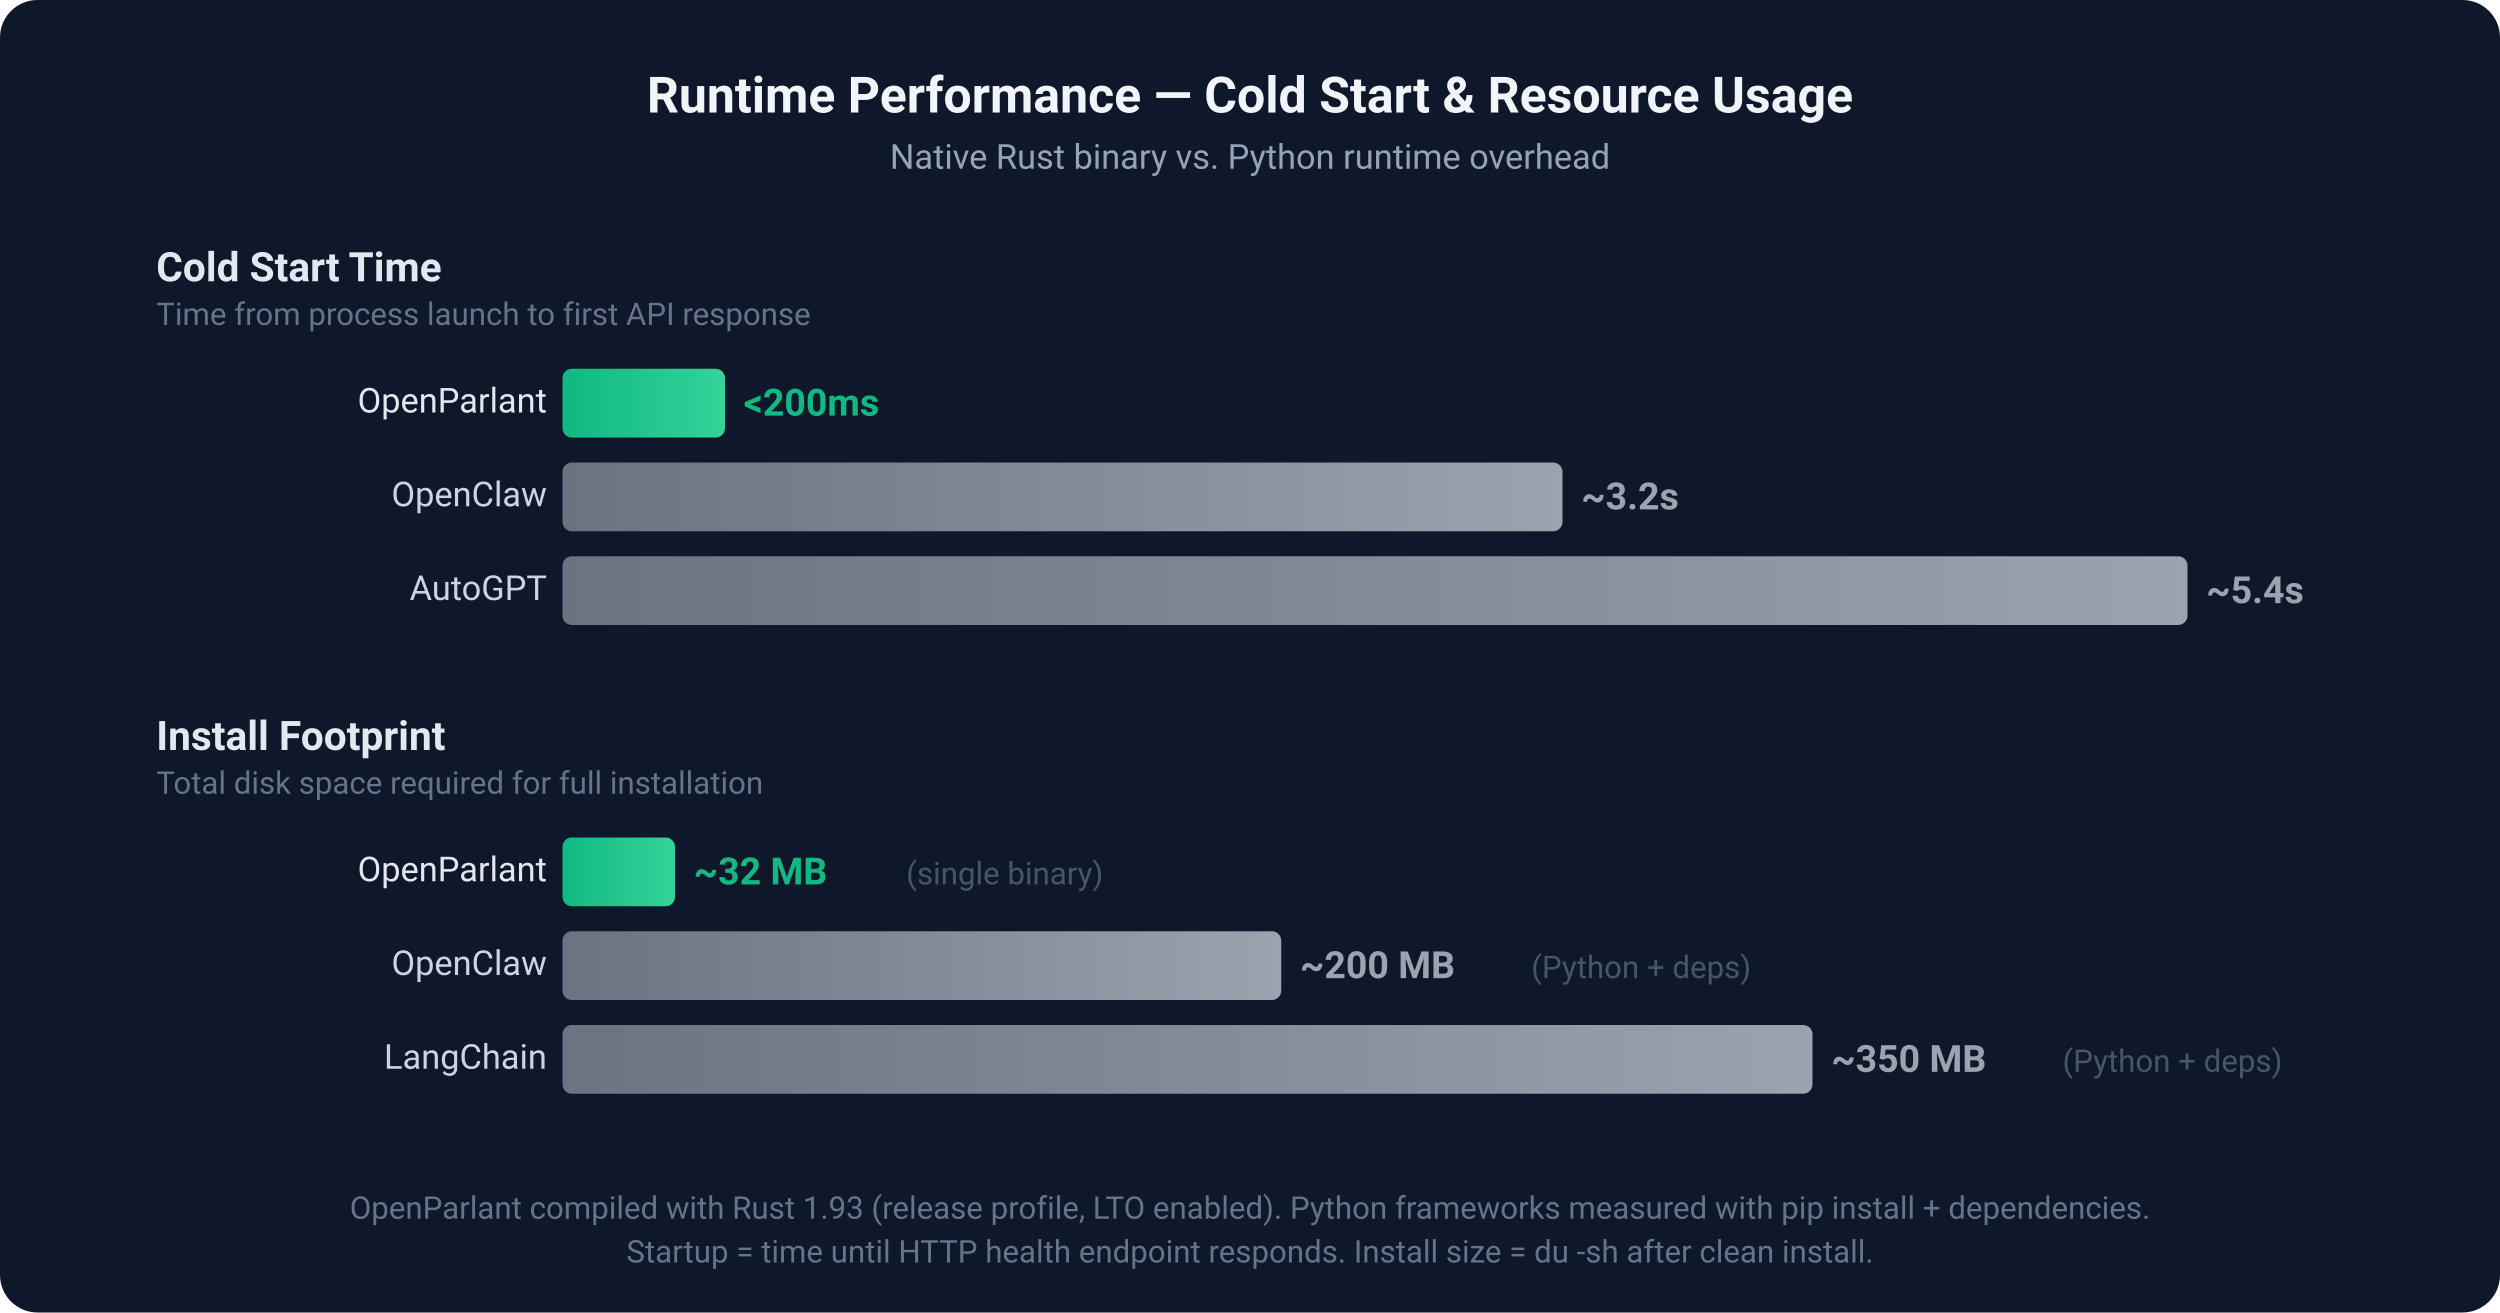
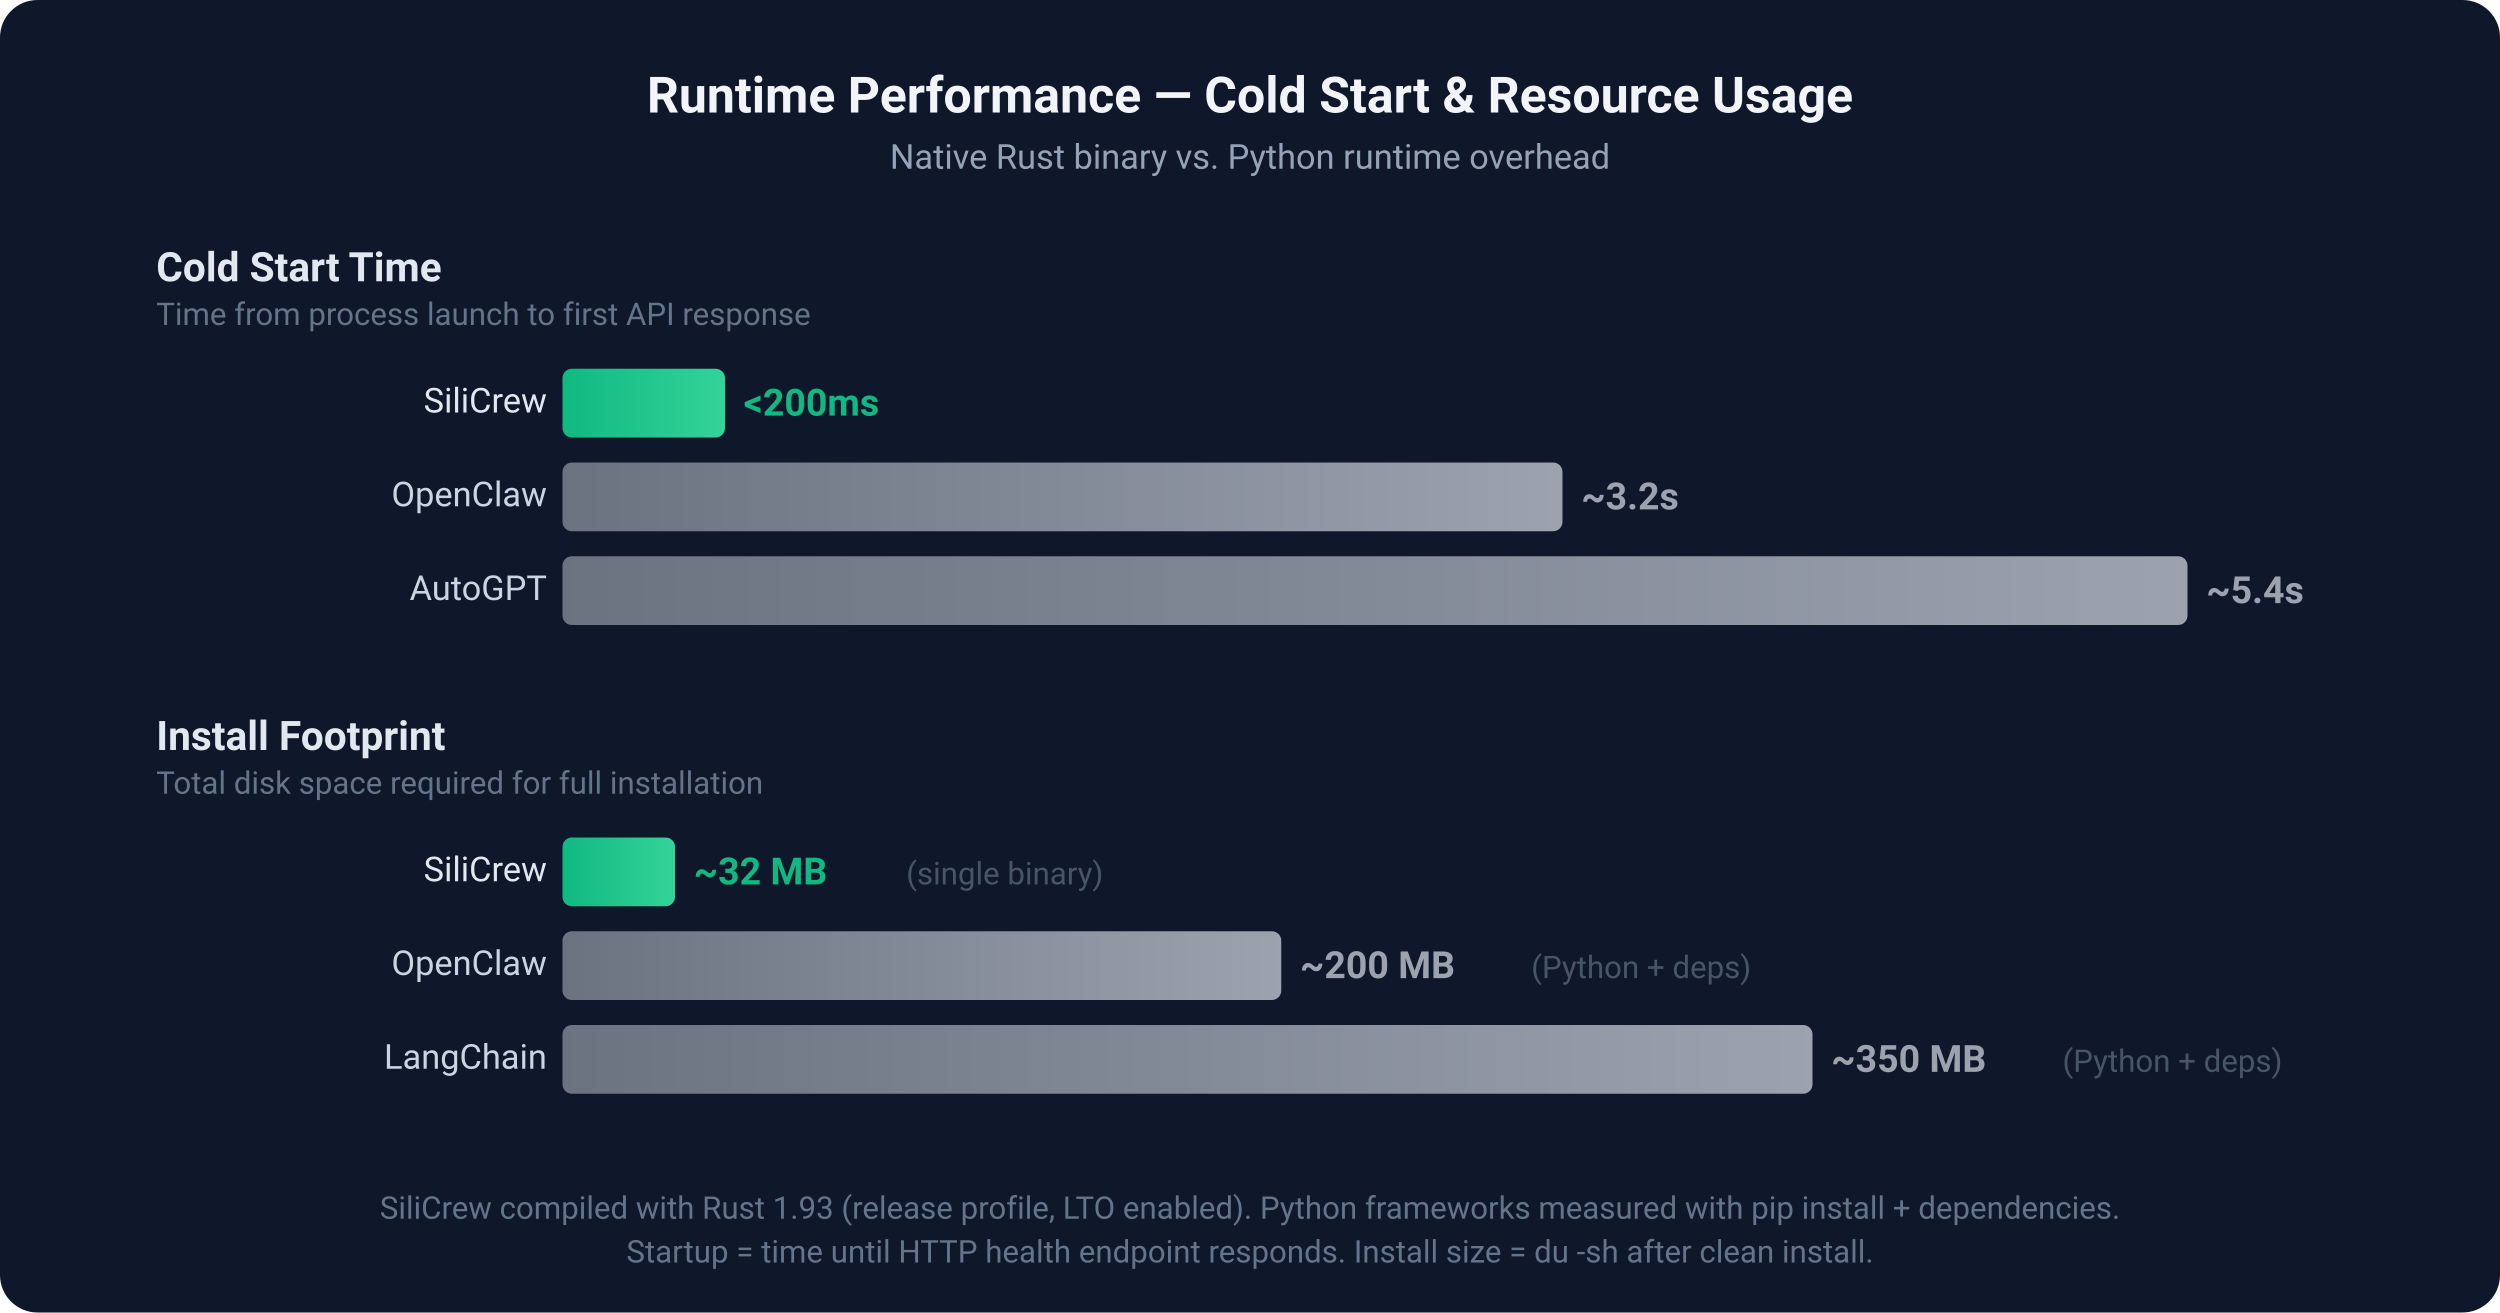
<svg xmlns="http://www.w3.org/2000/svg" viewBox="0 0 800 420" font-family="-apple-system,BlinkMacSystemFont,'Segoe UI',Roboto,Helvetica,Arial,sans-serif">
  <defs>
    <linearGradient id="pf" x1="0" y1="0" x2="1" y2="0">
      <stop offset="0%" stop-color="#10b981" />
      <stop offset="100%" stop-color="#34d399" />
    </linearGradient>
    <linearGradient id="pg" x1="0" y1="0" x2="1" y2="0">
      <stop offset="0%" stop-color="#6b7280" />
      <stop offset="100%" stop-color="#9ca3af" />
    </linearGradient>
  </defs>
  <rect width="800" height="420" rx="12" fill="#0f172a" />
  <text x="400" y="36" text-anchor="middle" fill="#f1f5f9" font-size="16" font-weight="700">Runtime Performance — Cold Start &amp; Resource Usage</text>
  <text x="400" y="54" text-anchor="middle" fill="#94a3b8" font-size="11">Native Rust binary vs. Python runtime overhead</text>
  <text x="50" y="90" fill="#e2e8f0" font-size="13" font-weight="600">Cold Start Time</text>
  <text x="50" y="104" fill="#64748b" font-size="10">Time from process launch to first API response</text>
-   <text x="175" y="132" text-anchor="end" fill="#e2e8f0" font-size="11">OpenParlant</text>
+   <text x="175" y="132" text-anchor="end" fill="#e2e8f0" font-size="11">SiliCrew</text>
  <rect x="180" y="118" width="52" height="22" rx="3" fill="url(#pf)" />
  <text x="238" y="133" fill="#10b981" font-size="12" font-weight="700">&lt;200ms</text>
  <text x="175" y="162" text-anchor="end" fill="#cbd5e1" font-size="11">OpenClaw</text>
  <rect x="180" y="148" width="320" height="22" rx="3" fill="url(#pg)" />
  <text x="506" y="163" fill="#9ca3af" font-size="12" font-weight="600">~3.2s</text>
  <text x="175" y="192" text-anchor="end" fill="#cbd5e1" font-size="11">AutoGPT</text>
  <rect x="180" y="178" width="520" height="22" rx="3" fill="url(#pg)" />
  <text x="706" y="193" fill="#9ca3af" font-size="12" font-weight="600">~5.4s</text>
  <text x="50" y="240" fill="#e2e8f0" font-size="13" font-weight="600">Install Footprint</text>
  <text x="50" y="254" fill="#64748b" font-size="10">Total disk space required for full installation</text>
-   <text x="175" y="282" text-anchor="end" fill="#e2e8f0" font-size="11">OpenParlant</text>
+   <text x="175" y="282" text-anchor="end" fill="#e2e8f0" font-size="11">SiliCrew</text>
  <rect x="180" y="268" width="36" height="22" rx="3" fill="url(#pf)" />
  <text x="222" y="283" fill="#10b981" font-size="12" font-weight="700">~32 MB</text>
  <text x="290" y="283" fill="#475569" font-size="10">(single binary)</text>
  <text x="175" y="312" text-anchor="end" fill="#cbd5e1" font-size="11">OpenClaw</text>
  <rect x="180" y="298" width="230" height="22" rx="3" fill="url(#pg)" />
  <text x="416" y="313" fill="#9ca3af" font-size="12" font-weight="600">~200 MB</text>
  <text x="490" y="313" fill="#475569" font-size="10">(Python + deps)</text>
  <text x="175" y="342" text-anchor="end" fill="#cbd5e1" font-size="11">LangChain</text>
  <rect x="180" y="328" width="400" height="22" rx="3" fill="url(#pg)" />
  <text x="586" y="343" fill="#9ca3af" font-size="12" font-weight="600">~350 MB</text>
  <text x="660" y="343" fill="#475569" font-size="10">(Python + deps)</text>
-   <text x="400" y="390" text-anchor="middle" fill="#64748b" font-size="10">OpenParlant compiled with Rust 1.93 (release profile, LTO enabled). Python frameworks measured with pip install + dependencies.</text>
+   <text x="400" y="390" text-anchor="middle" fill="#64748b" font-size="10">SiliCrew compiled with Rust 1.93 (release profile, LTO enabled). Python frameworks measured with pip install + dependencies.</text>
  <text x="400" y="404" text-anchor="middle" fill="#64748b" font-size="10">Startup = time until HTTP health endpoint responds. Install size = du -sh after clean install.</text>
</svg>
